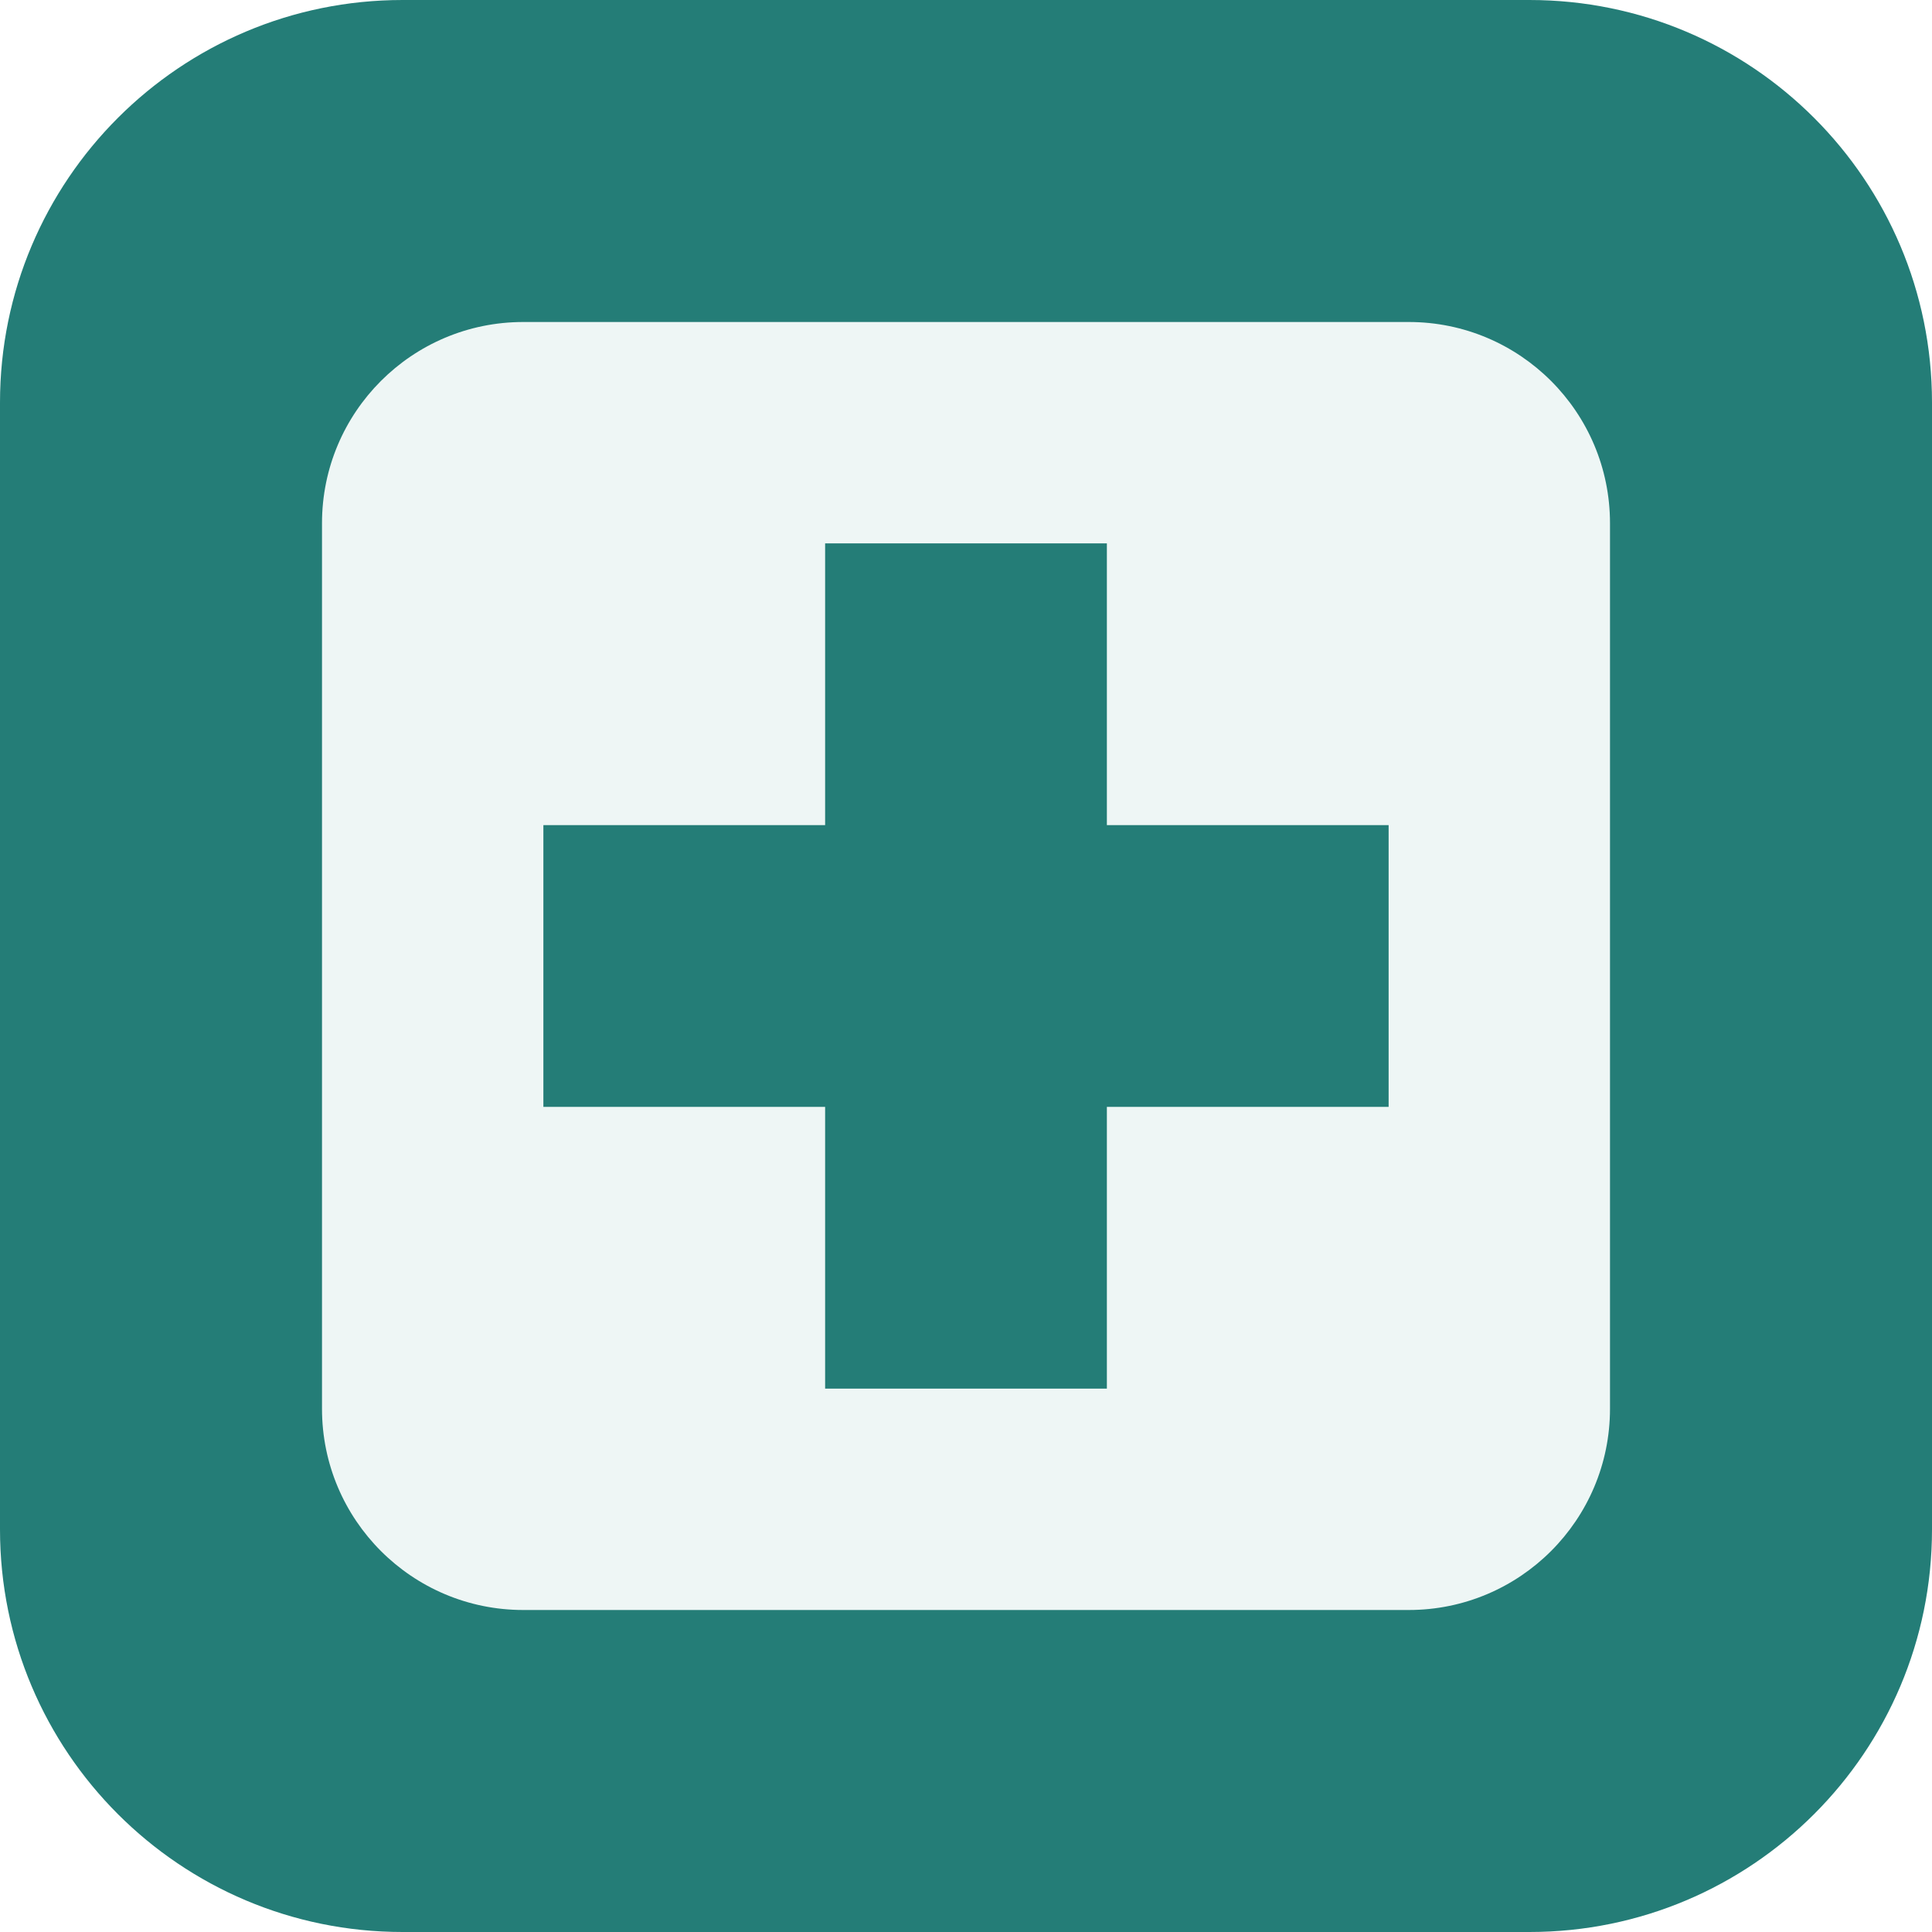
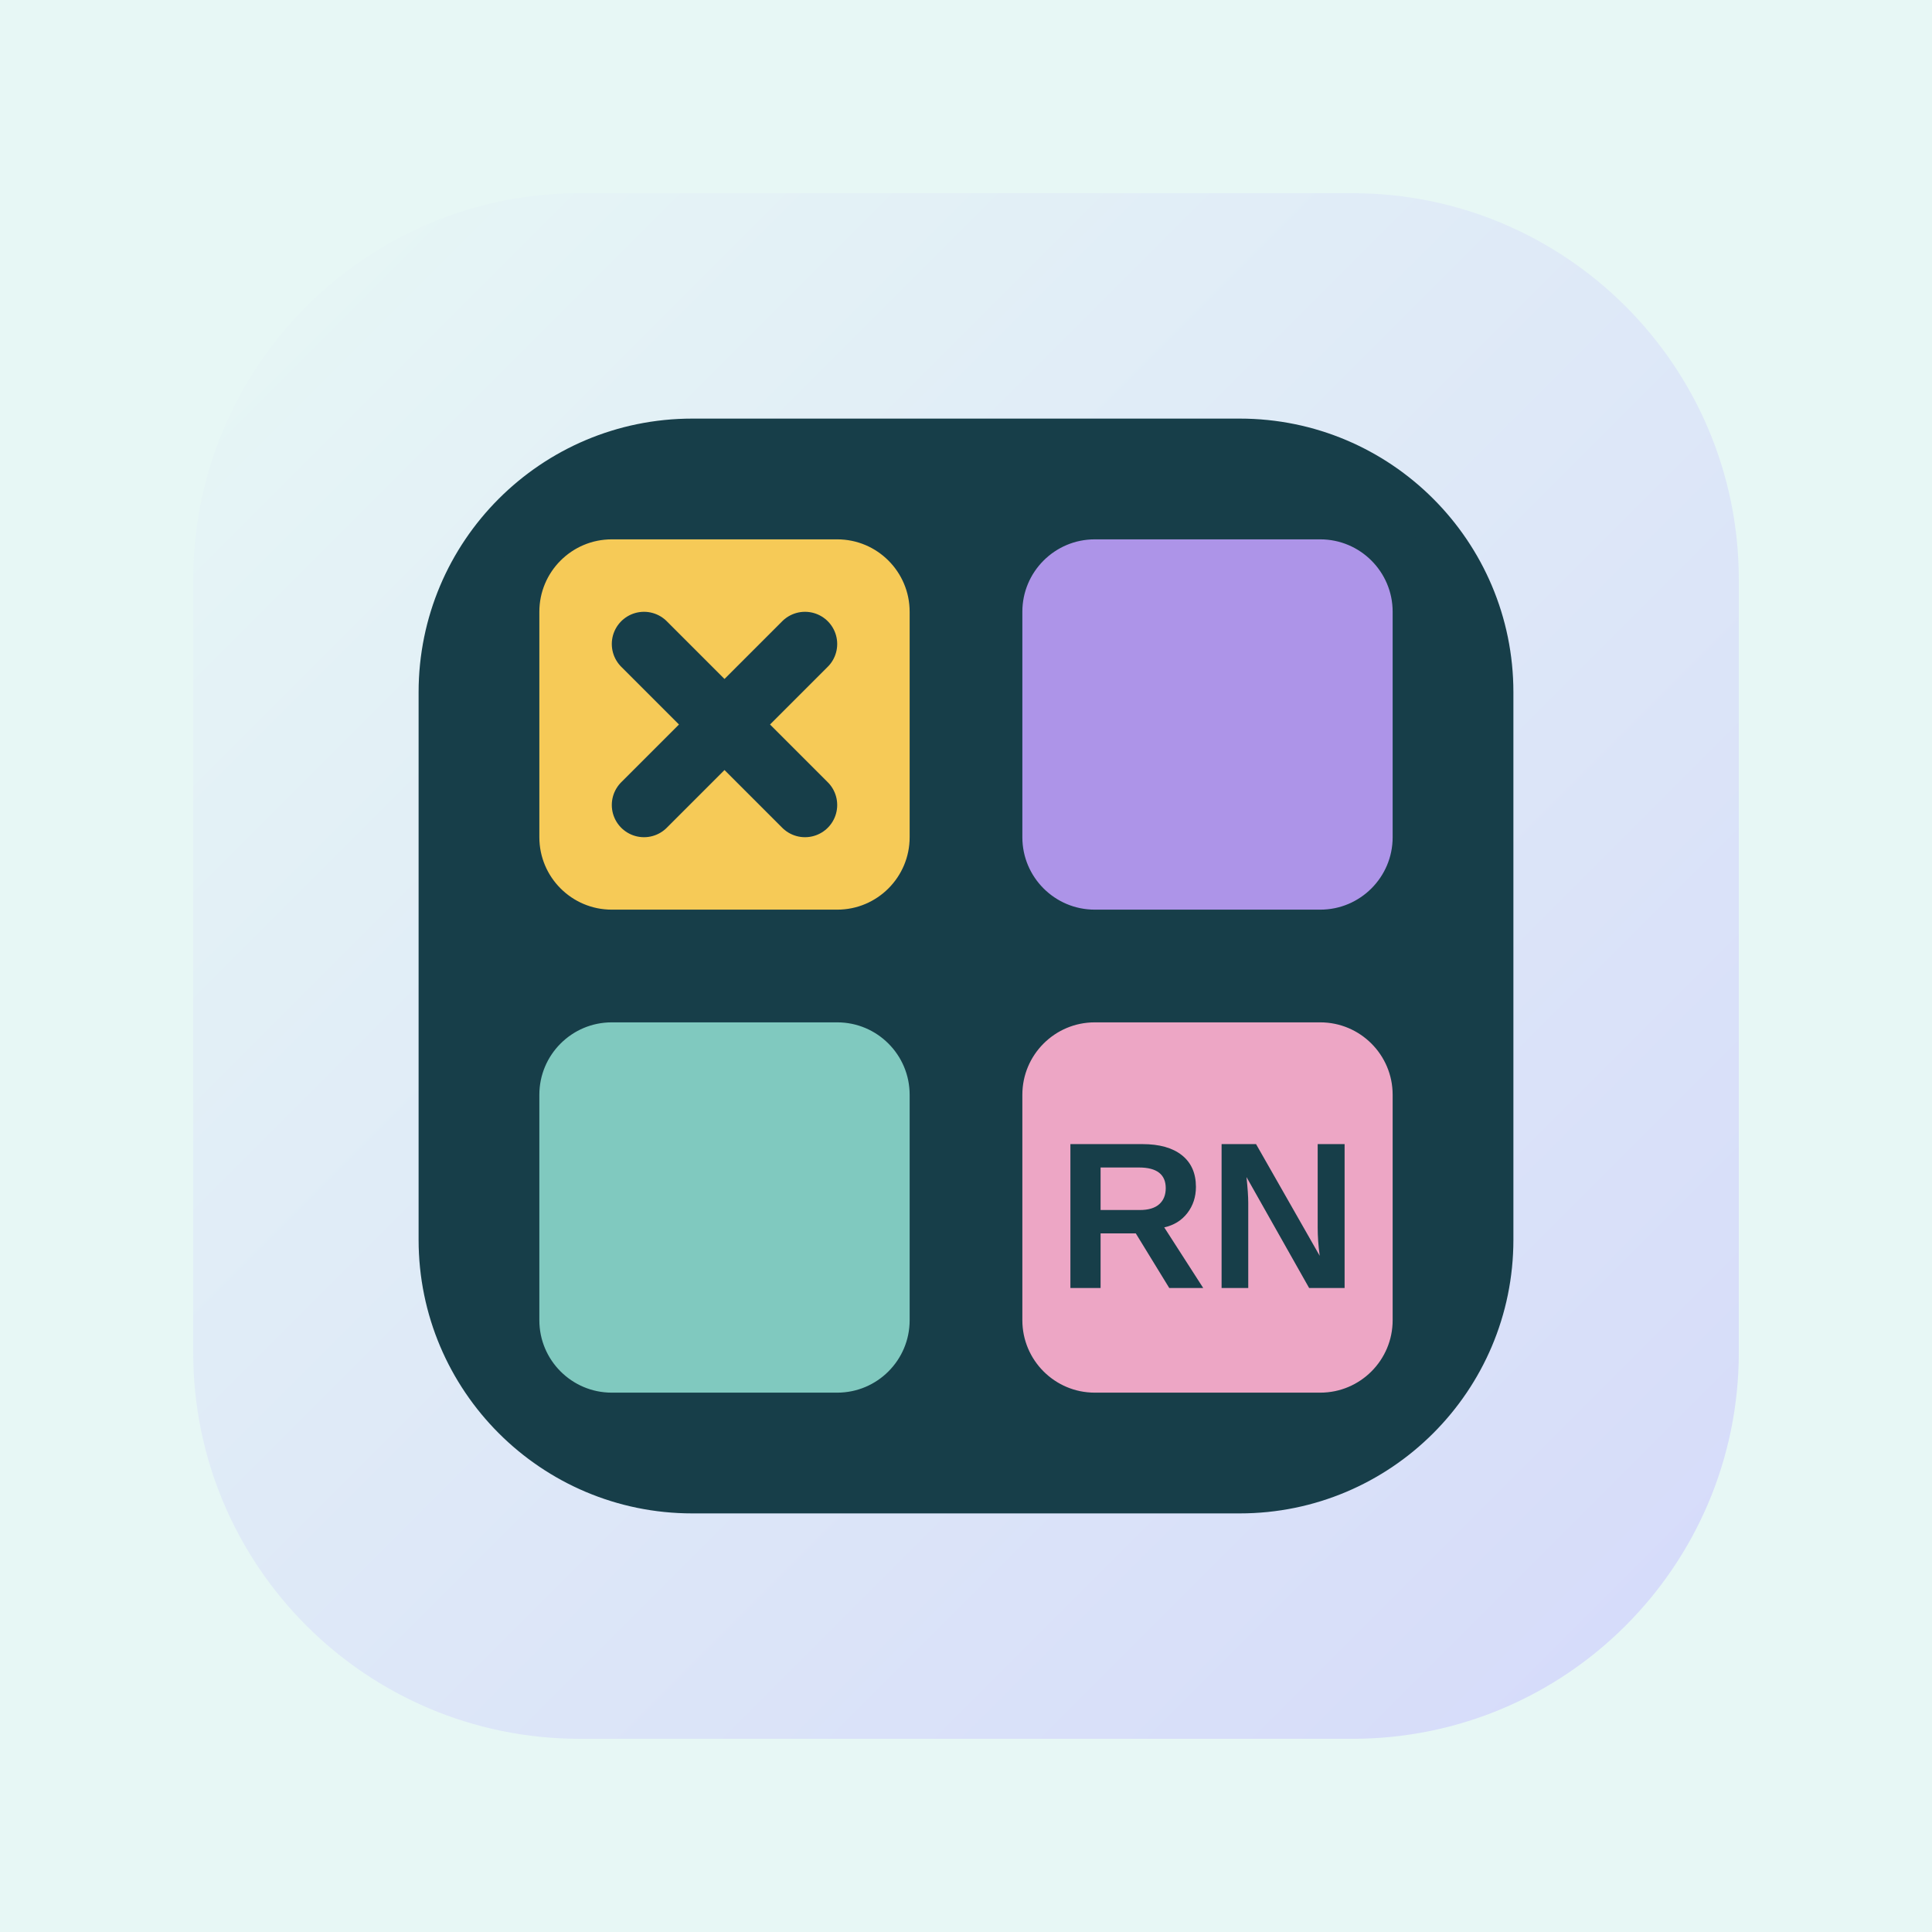
- <svg xmlns="http://www.w3.org/2000/svg" viewBox="0 0 192 192">
-   <rect width="192" height="192" rx="40" fill="#247d77" />
-   <rect x="32" y="32" width="128" height="128" rx="20" fill="#eef6f5" />
-   <path d="M82 54h28v28h28v28h-28v28H82v-28H54V82h28z" fill="#247d77" />
+ <svg xmlns="http://www.w3.org/2000/svg" viewBox="-12 -12 120 120">
+   <rect x="-12" y="-12" width="120" height="120" fill="#e7f7f5" />
+   <defs>
+     <linearGradient id="bg" x2="1" y2="1">
+       <stop stop-color="#e7f7f5" />
+       <stop offset="1" stop-color="#d5dafa" />
+     </linearGradient>
+   </defs>
+   <rect width="96" height="96" rx="24" fill="url(#bg)" />
+   <rect x="14" y="14" width="68" height="68" rx="17" fill="#173e49" />
+   <g stroke="#173e49" stroke-width="3">
+     <rect x="20" y="20" width="26" height="26" rx="6" fill="#f6ca57" />
+     <rect x="50" y="20" width="26" height="26" rx="6" fill="#ad94e8" />
+     <rect x="20" y="50" width="26" height="26" rx="6" fill="#80c9bf" />
+     <rect x="50" y="50" width="26" height="26" rx="6" fill="#eda6c5" />
+   </g>
+   <path d="m28 28 10 10m0-10L28 38" stroke="#173e49" stroke-width="4" stroke-linecap="round" />
+   <text x="63" y="68" fill="#173e49" font-family="Arial,sans-serif" font-size="13" font-weight="900" text-anchor="middle">RN</text>
</svg>
